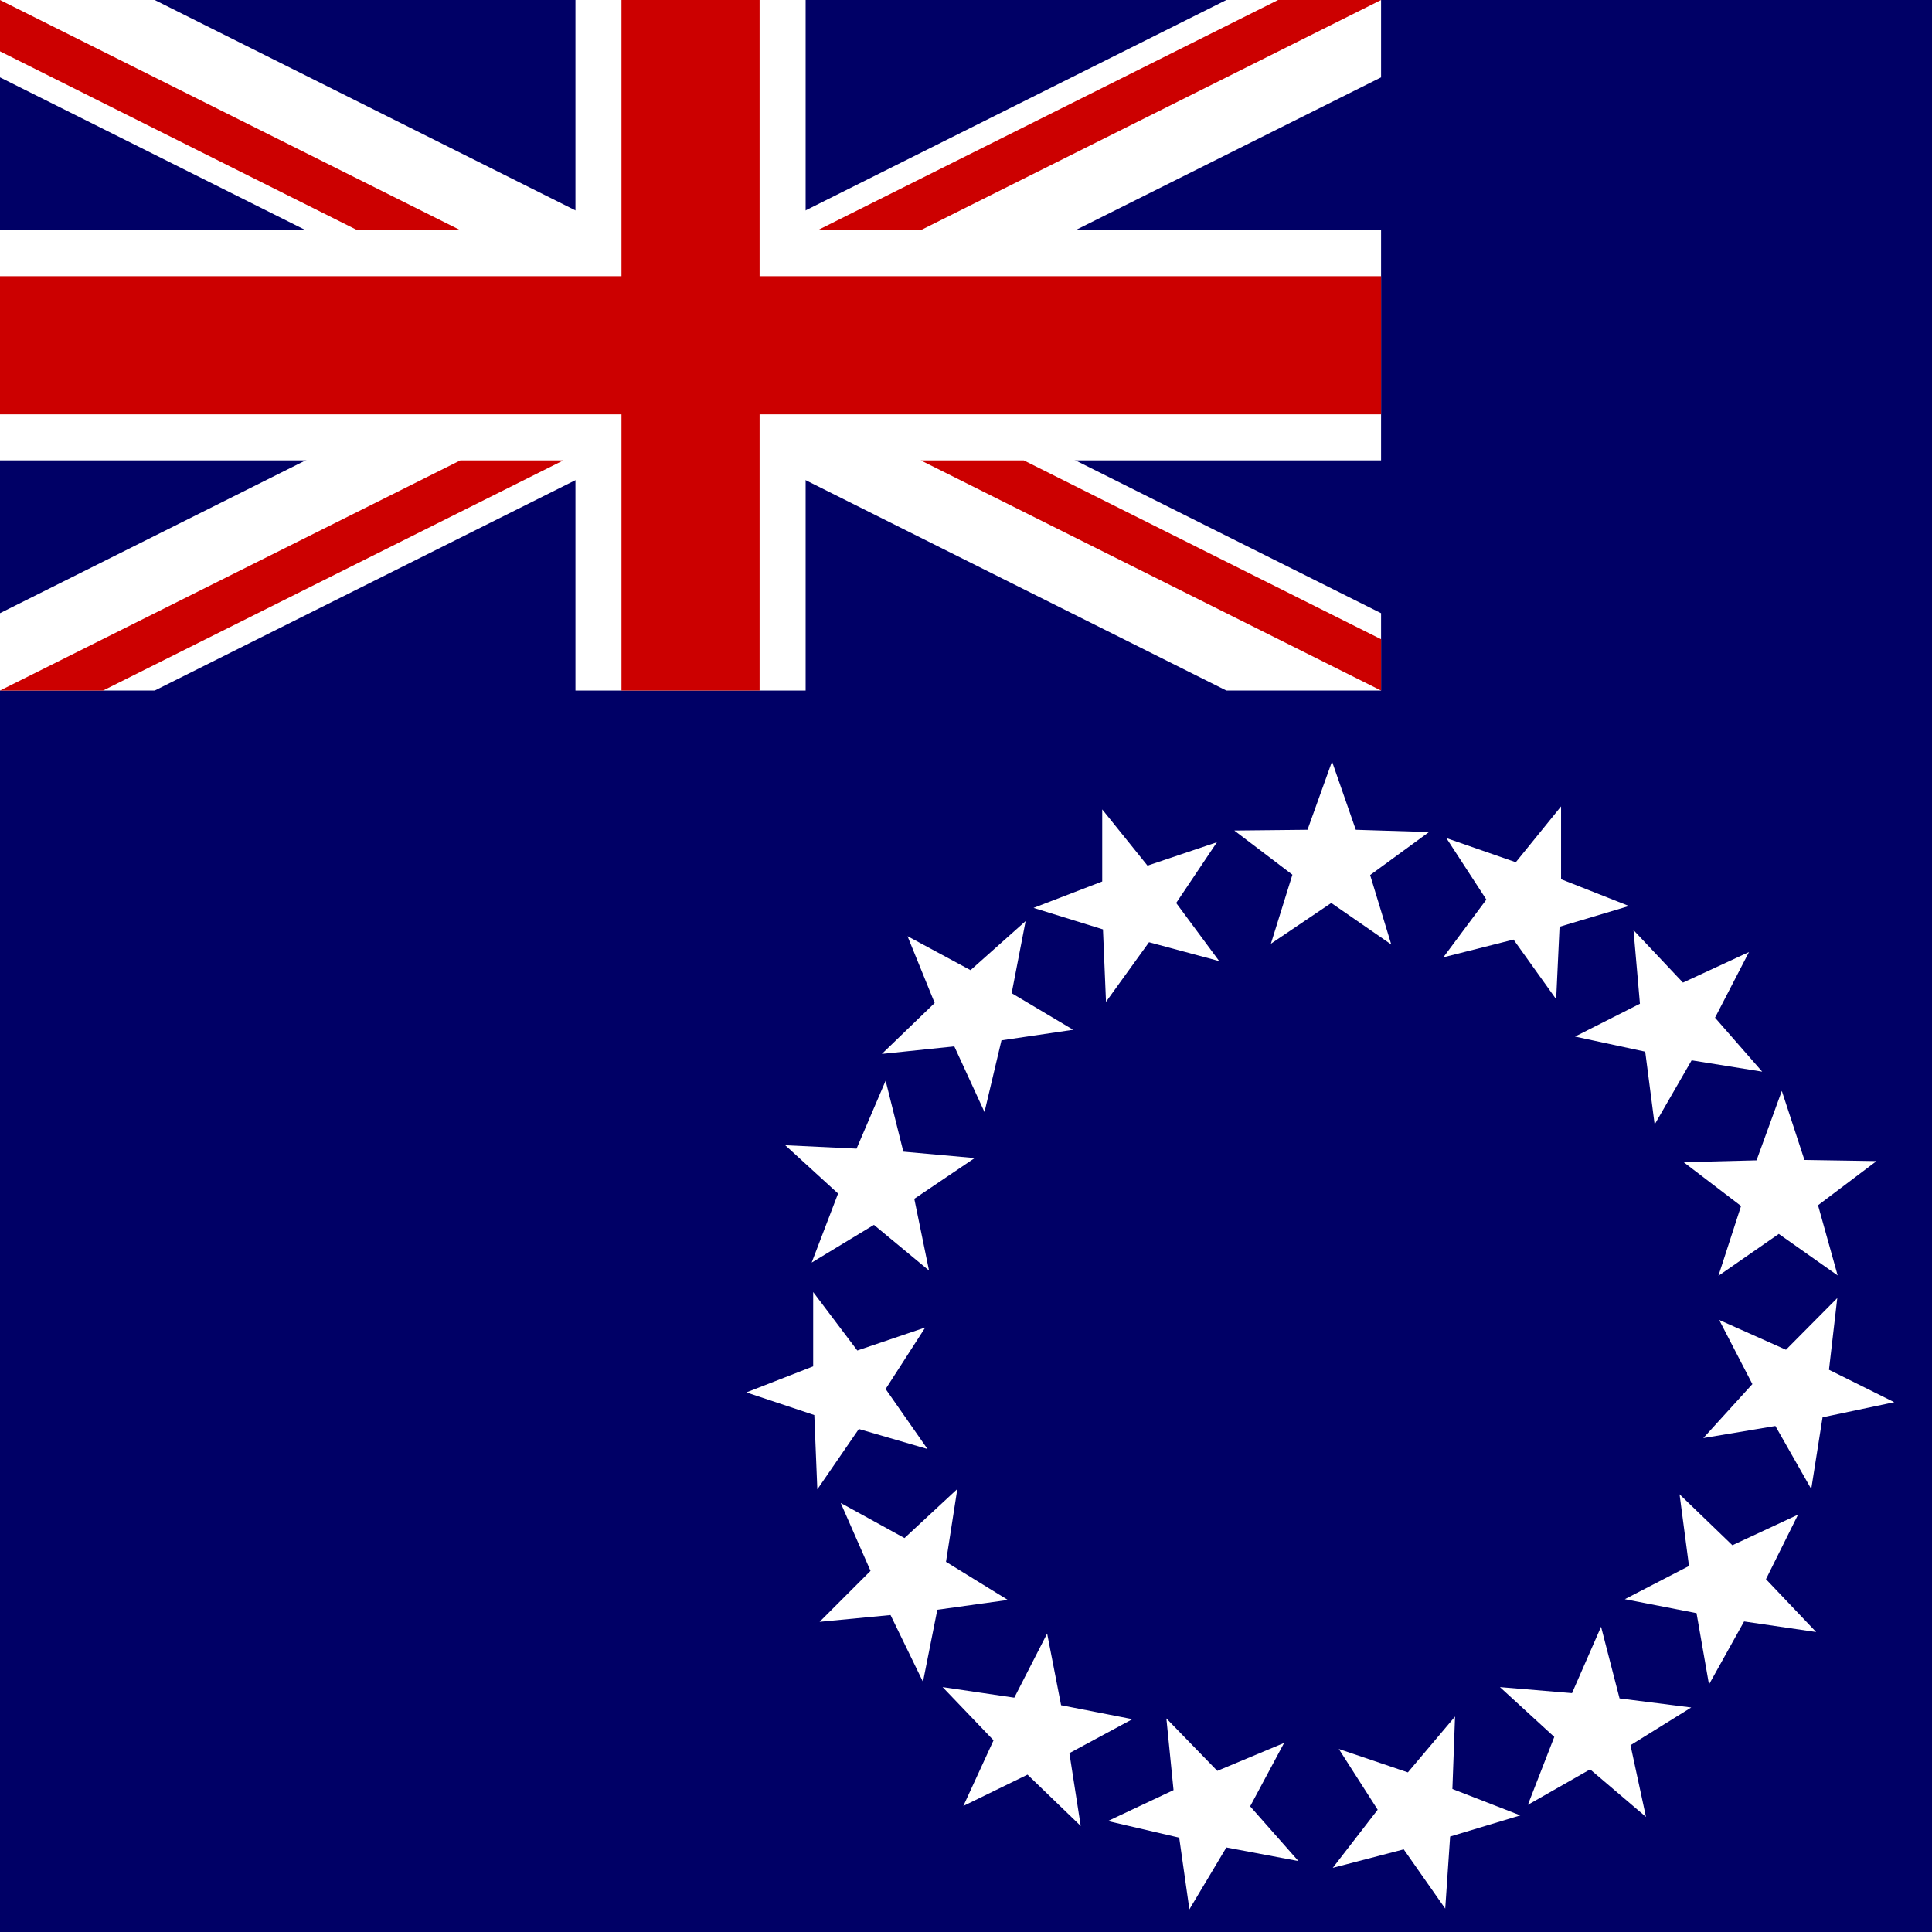
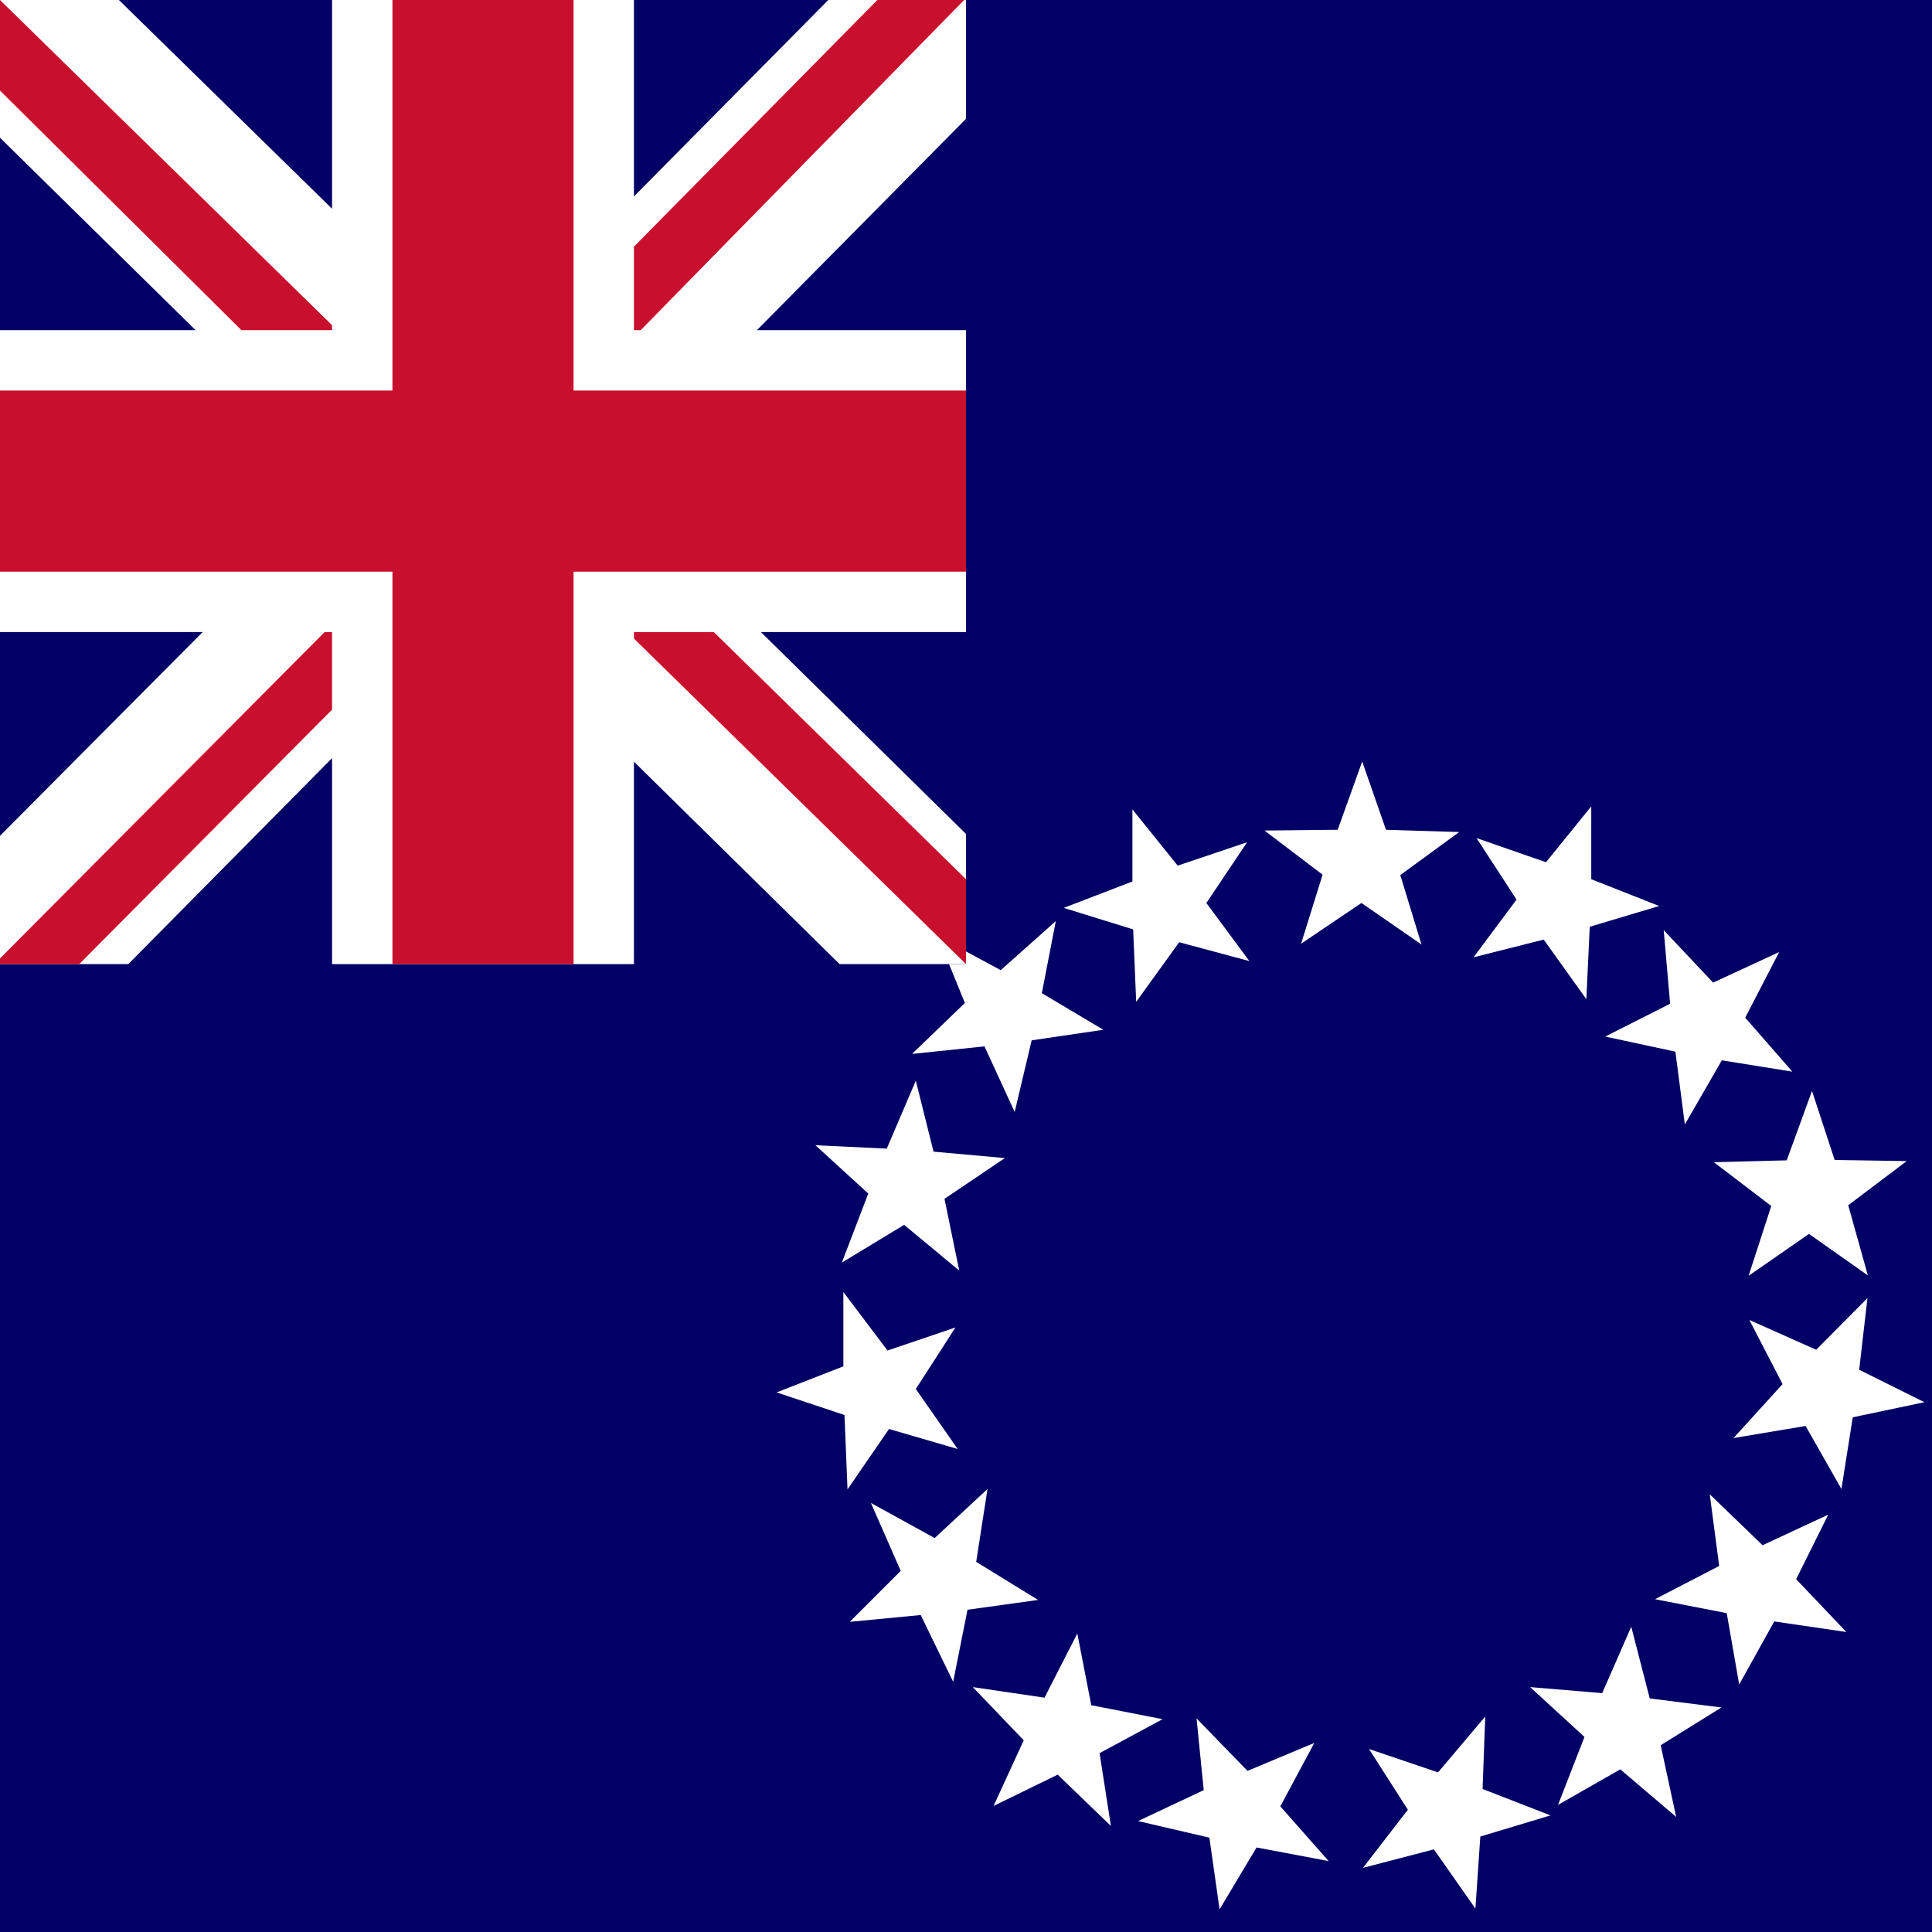
<svg xmlns="http://www.w3.org/2000/svg" id="flag-icon-css-ck" viewBox="0 0 512 512">
-   <path fill="#006" d="M0 0h512v512H0z" />
-   <g stroke-width="1pt">
-     <path fill="#fff" d="M0 0v20.5L325 183h41v-20.5L41 0H0zm366 0v20.5L41 183H0v-20.5L325 0h41z" />
-     <path fill="#fff" d="M152.5 0v183h61V0h-61zM0 61v61h366V61H0z" />
-     <path fill="#c00" d="M0 73.2v36.6h366V73.2H0zM164.7 0v183h36.6V0h-36.6zM0 183l122-61h27.3l-122 61H0zM0 0l122 61H94.7L0 13.6V0zm216.7 61l122-61H366L244 61h-27.3zM366 183l-122-61h27.3l94.7 47.4V183z" />
+   <path id="path6059" fill="#006" d="M0 0h512v512H0z" />
+   <path id="path6069" fill="#fff" fill-rule="evenodd" d="M344.8 250.1l5.7-18.3-15.4-11.7 19.4-.2 6.5-18.1 6.3 18.1 19.4.6-15.6 11.4 5.6 18.4-15.9-11m29.7 14.4l11.4-15.3-10.6-16.3 18.4 6.4 12-14.8V233l18 7.1-18.4 5.5-.9 19.2-11.3-15.8m-108 16.5l-.8-19.2-18.4-5.7 18.2-7v-19.1l12 14.9 18.4-6.2-10.8 16.1 11.4 15.4-18.6-5m-43.6 45l-8-17.4-19.2 2 14-13.5-7.2-17.7 16.7 9 14.6-13-3.7 19.1 16.3 9.7-19 2.8m-19.2 61l-14.6-12.1-16.5 10 7-18.3-14-12.8 18.9.9 7.7-18 4.7 18.8 18.9 1.7-16 10.8m3.5 66.3l-18.2-5.3-11 16-.8-19.7-18-6 17.7-6.9v-19.7l11.7 15.5 18-6.1-10.5 16.3m32.4 55.9l-18.7 2.6-3.8 19.1L244 428l-18.8 1.8 13.5-13.5-7.9-18 16.9 9.3 14-13-3 19.3m49.4 41.7l-16.7 9 3 19.3-14.1-13.6-17 8.3 8-17.4-13.5-14.1 19 2.8 8.7-17 3.7 19m59.1 10l-9 16.8 12.8 14.5-19.1-3.6-9.8 16.4-2.7-19-18.9-4.4 17.4-8.2-1.9-19 13.5 13.9m63-14.4l-.7 19.2 18 7-18.6 5.6-1.3 19.1-11-15.7-18.8 4.9 11.9-15.4-10.3-16.1 18.3 6.2m59.8-223.2l13.1 13.9 17.5-8.1-9 17.4L475 284l-18.7-3-9.8 17-2.5-19.3-18.6-4 17.2-8.7m37.6 23.1l6 18.3 19.1.3-15.5 11.7L495 338l-15.6-11-16 11.1 6-18.5-15.2-11.6 19.3-.5m21.4 36.5l-2.2 19 17.3 8.6-19 4-3 19-9.5-16.7-19.1 3.2 13-14.3-8.8-17 17.7 7.9m3.2 43.7l-8.5 17.1 13.3 14-19.1-2.8-9.3 16.7-3.3-18.9-19-3.7 17-8.8-2.5-19 14 13.5m-10.9 43l-16.1 10 4.1 19-14.8-12.6-16.5 9.4 7-18-14.4-13.2 19.1 1.6 7.7-17.6 4.9 19" />
+   <g id="g6703" transform="matrix(.5 0 0 .5 0 -.5)">
+     <path id="path6681" fill="#006" d="M0 0h512v512H0z" />
+     <path id="path6683" fill="#fff" d="M512 0v64L322 256l190 187v69h-67L254 324 68 512H0v-68l186-187L0 74V0h62l192 188L440 0z" />
+     <path id="path6685" fill="#c8102e" d="M184 324l11 34L42 512H0v-3zm124-12l54 8 150 147v45zM512 0L320 196l-4-44L466 0zM0 1l193 189-59-8L0 49z" />
+     <path id="path6687" fill="#fff" d="M176 0v512h160V0zM0 176v160h512V176z" />
+     <path id="path6689" fill="#c8102e" d="M0 208v96h512v-96zM208 0v512h96V0z" />
  </g>
-   <path fill="#fff" fill-rule="evenodd" d="M336.8 250.1l5.7-18.3-15.4-11.7 19.4-.2 6.5-18.1 6.3 18.1 19.4.6-15.6 11.4 5.6 18.4-15.9-11m29.7 14.4l11.4-15.3-10.6-16.3 18.4 6.4 12-14.8V233l18 7.1-18.4 5.5-.9 19.2-11.3-15.8m-108 16.5l-.8-19.2-18.4-5.7 18.2-7v-19.1l12 14.9 18.4-6.2-10.8 16.1 11.4 15.4-18.6-5m-43.6 45l-8-17.4-19.2 2 14-13.5-7.2-17.7 16.7 9 14.6-13-3.7 19.1 16.3 9.7-19 2.8m-19.2 61l-14.6-12.1-16.5 10 7-18.3-14-12.8 18.9.9 7.7-18 4.7 18.8 18.9 1.7-16 10.8m3.5 66.3l-18.2-5.3-11 16-.8-19.7-18-6 17.7-6.9v-19.7l11.7 15.5 18-6.1-10.5 16.3m32.4 55.9l-18.7 2.6-3.8 19.1L236 428l-18.8 1.8 13.5-13.5-7.9-18 16.9 9.3 14-13-3 19.3m49.4 41.7l-16.7 9 3 19.3-14.1-13.6-17 8.3 8-17.4-13.5-14.1 19 2.8 8.7-17 3.7 19m59.1 10l-9 16.8 12.8 14.5-19.1-3.6-9.8 16.4-2.7-19-18.9-4.4 17.4-8.2-1.9-19 13.5 13.9m63-14.4l-.7 19.2 18 7-18.6 5.6-1.3 19.1-11-15.7-18.8 4.9 11.9-15.4-10.3-16.1 18.3 6.2m59.8-223.2l13.1 13.9 17.5-8.1-9 17.4L467 284l-18.7-3-9.8 17-2.5-19.3-18.6-4 17.2-8.7m37.6 23.1l6 18.3 19.1.3-15.5 11.7L487 338l-15.6-11-16 11.1 6-18.5-15.2-11.6 19.3-.5m21.4 36.5l-2.2 19 17.3 8.6-19 4-3 19-9.5-16.7-19.1 3.2 13-14.3-8.8-17 17.7 7.9m3.2 43.7l-8.5 17.1 13.3 14-19.1-2.8-9.3 16.7-3.3-18.9-19-3.7 17-8.8-2.5-19 14 13.5m-10.9 43l-16.1 10 4.1 19-14.8-12.6-16.5 9.4 7-18-14.4-13.2 19.1 1.6 7.7-17.6 4.9 19" />
</svg>
